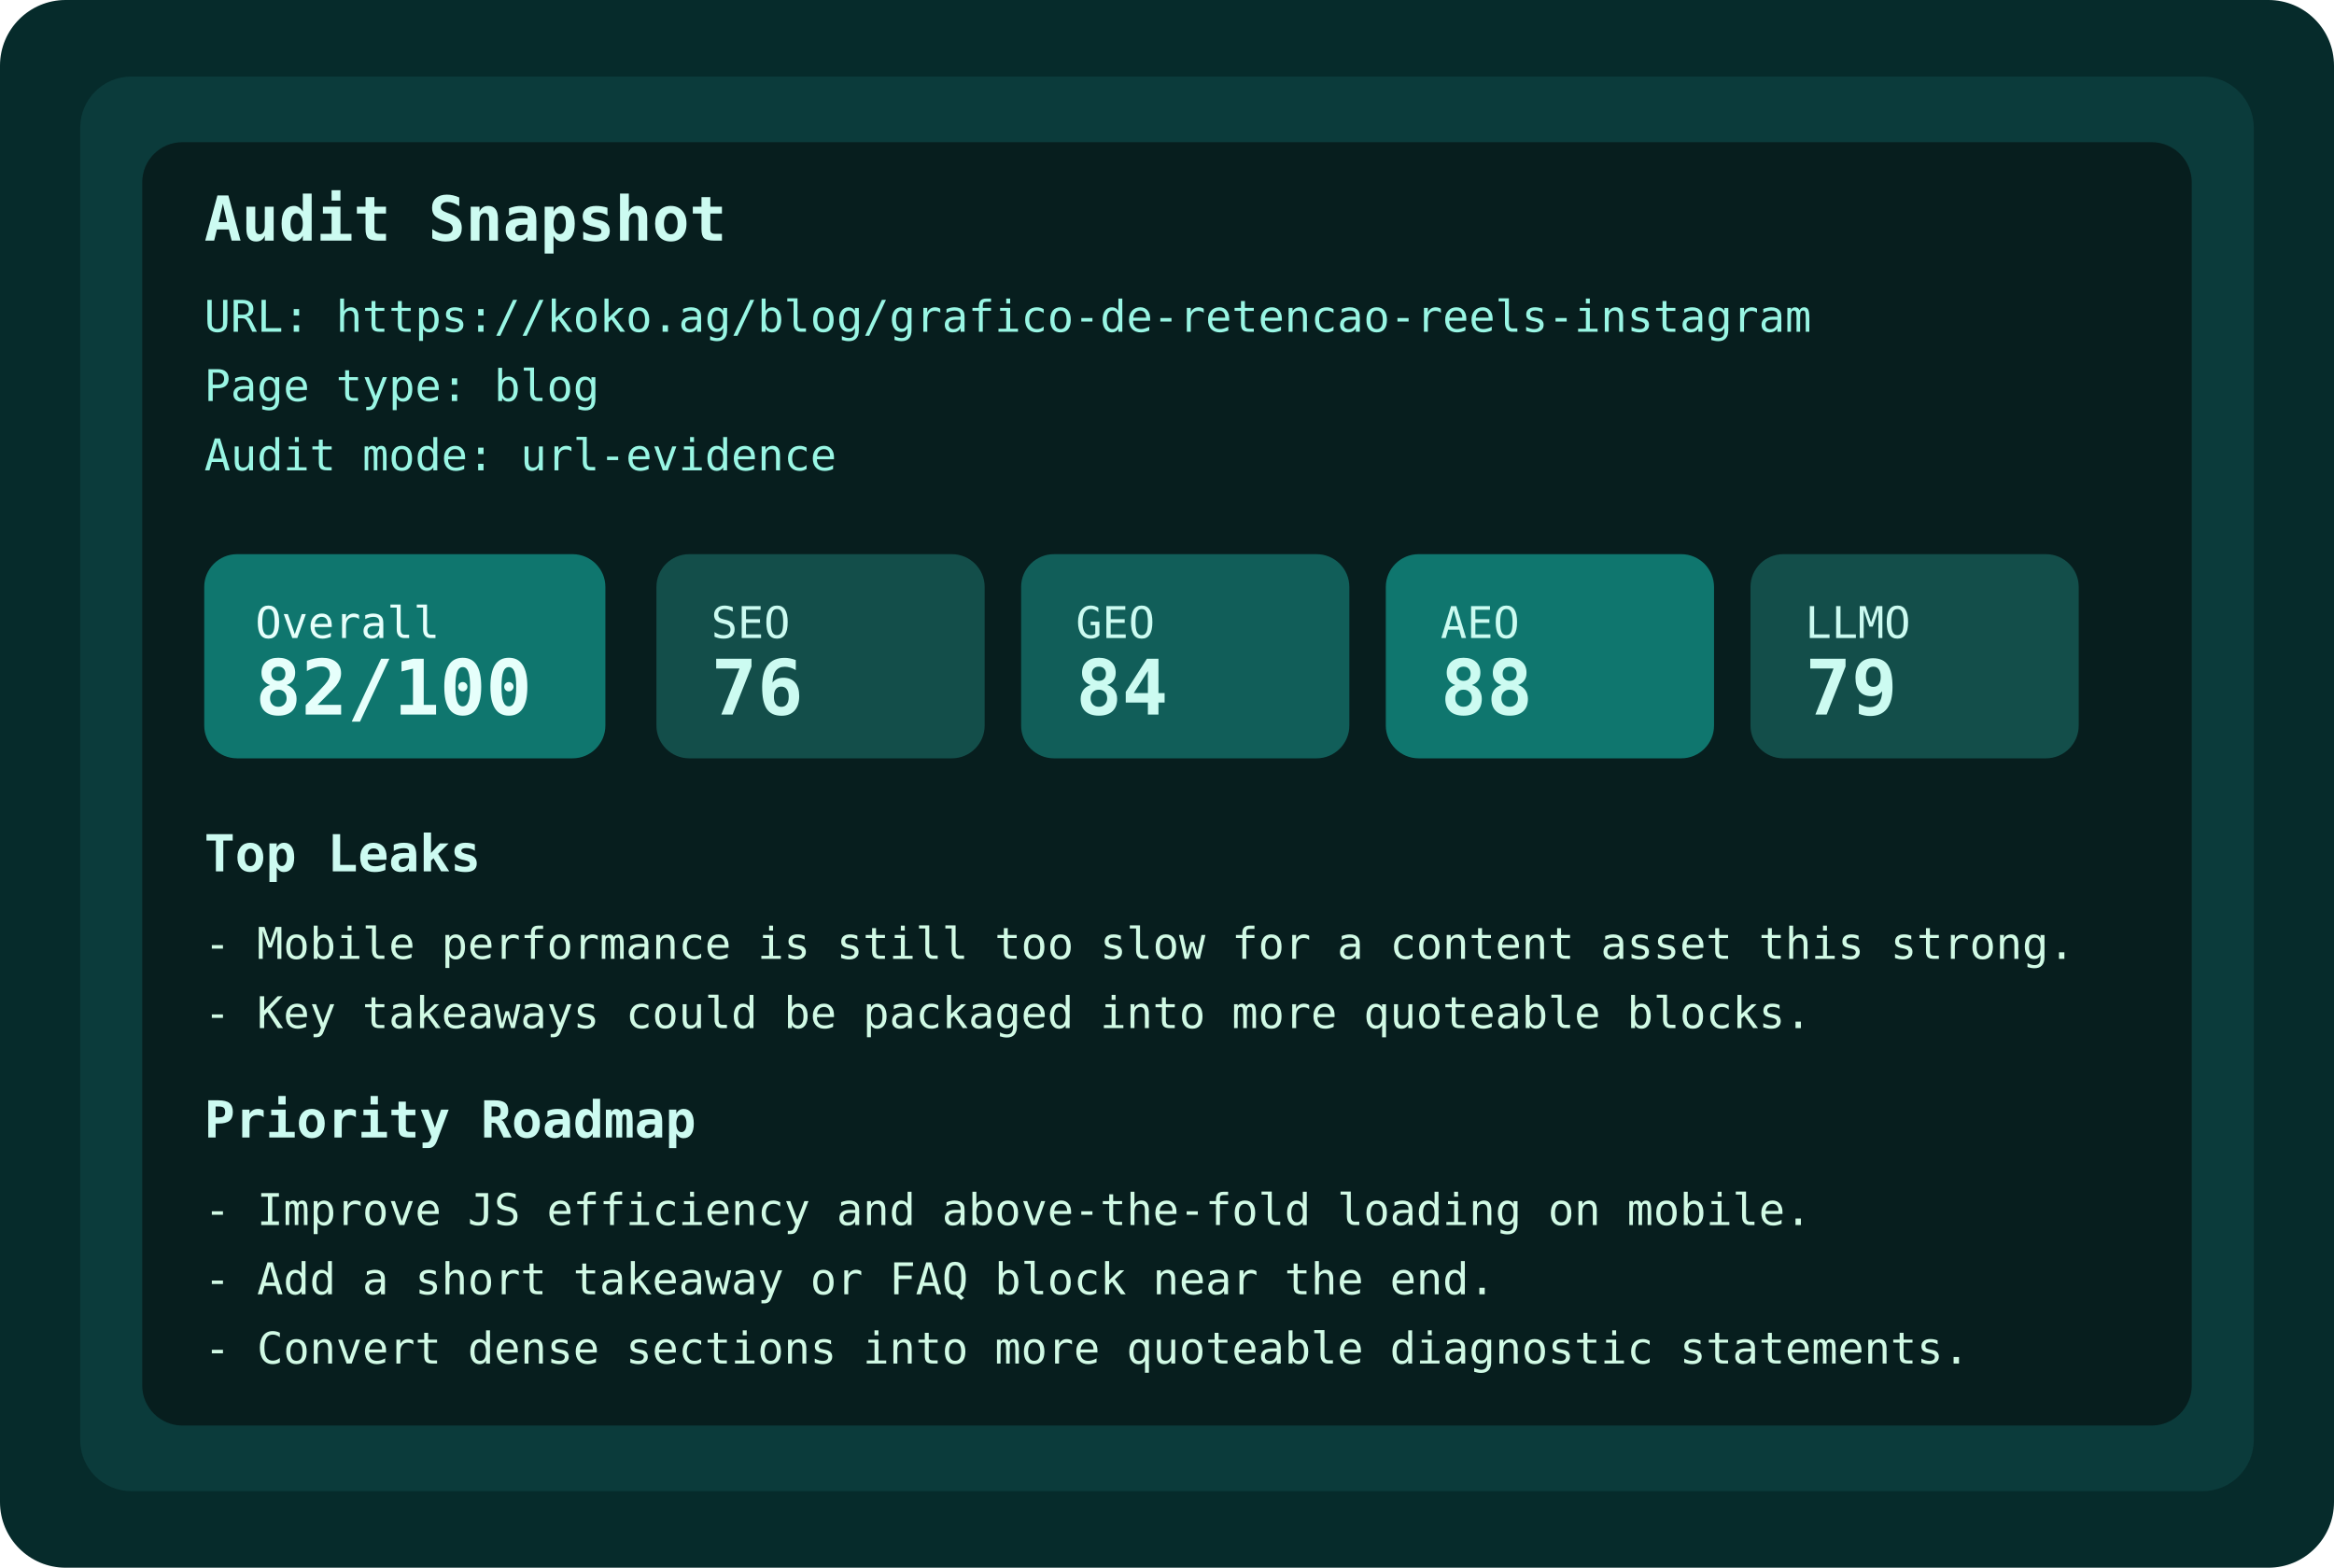
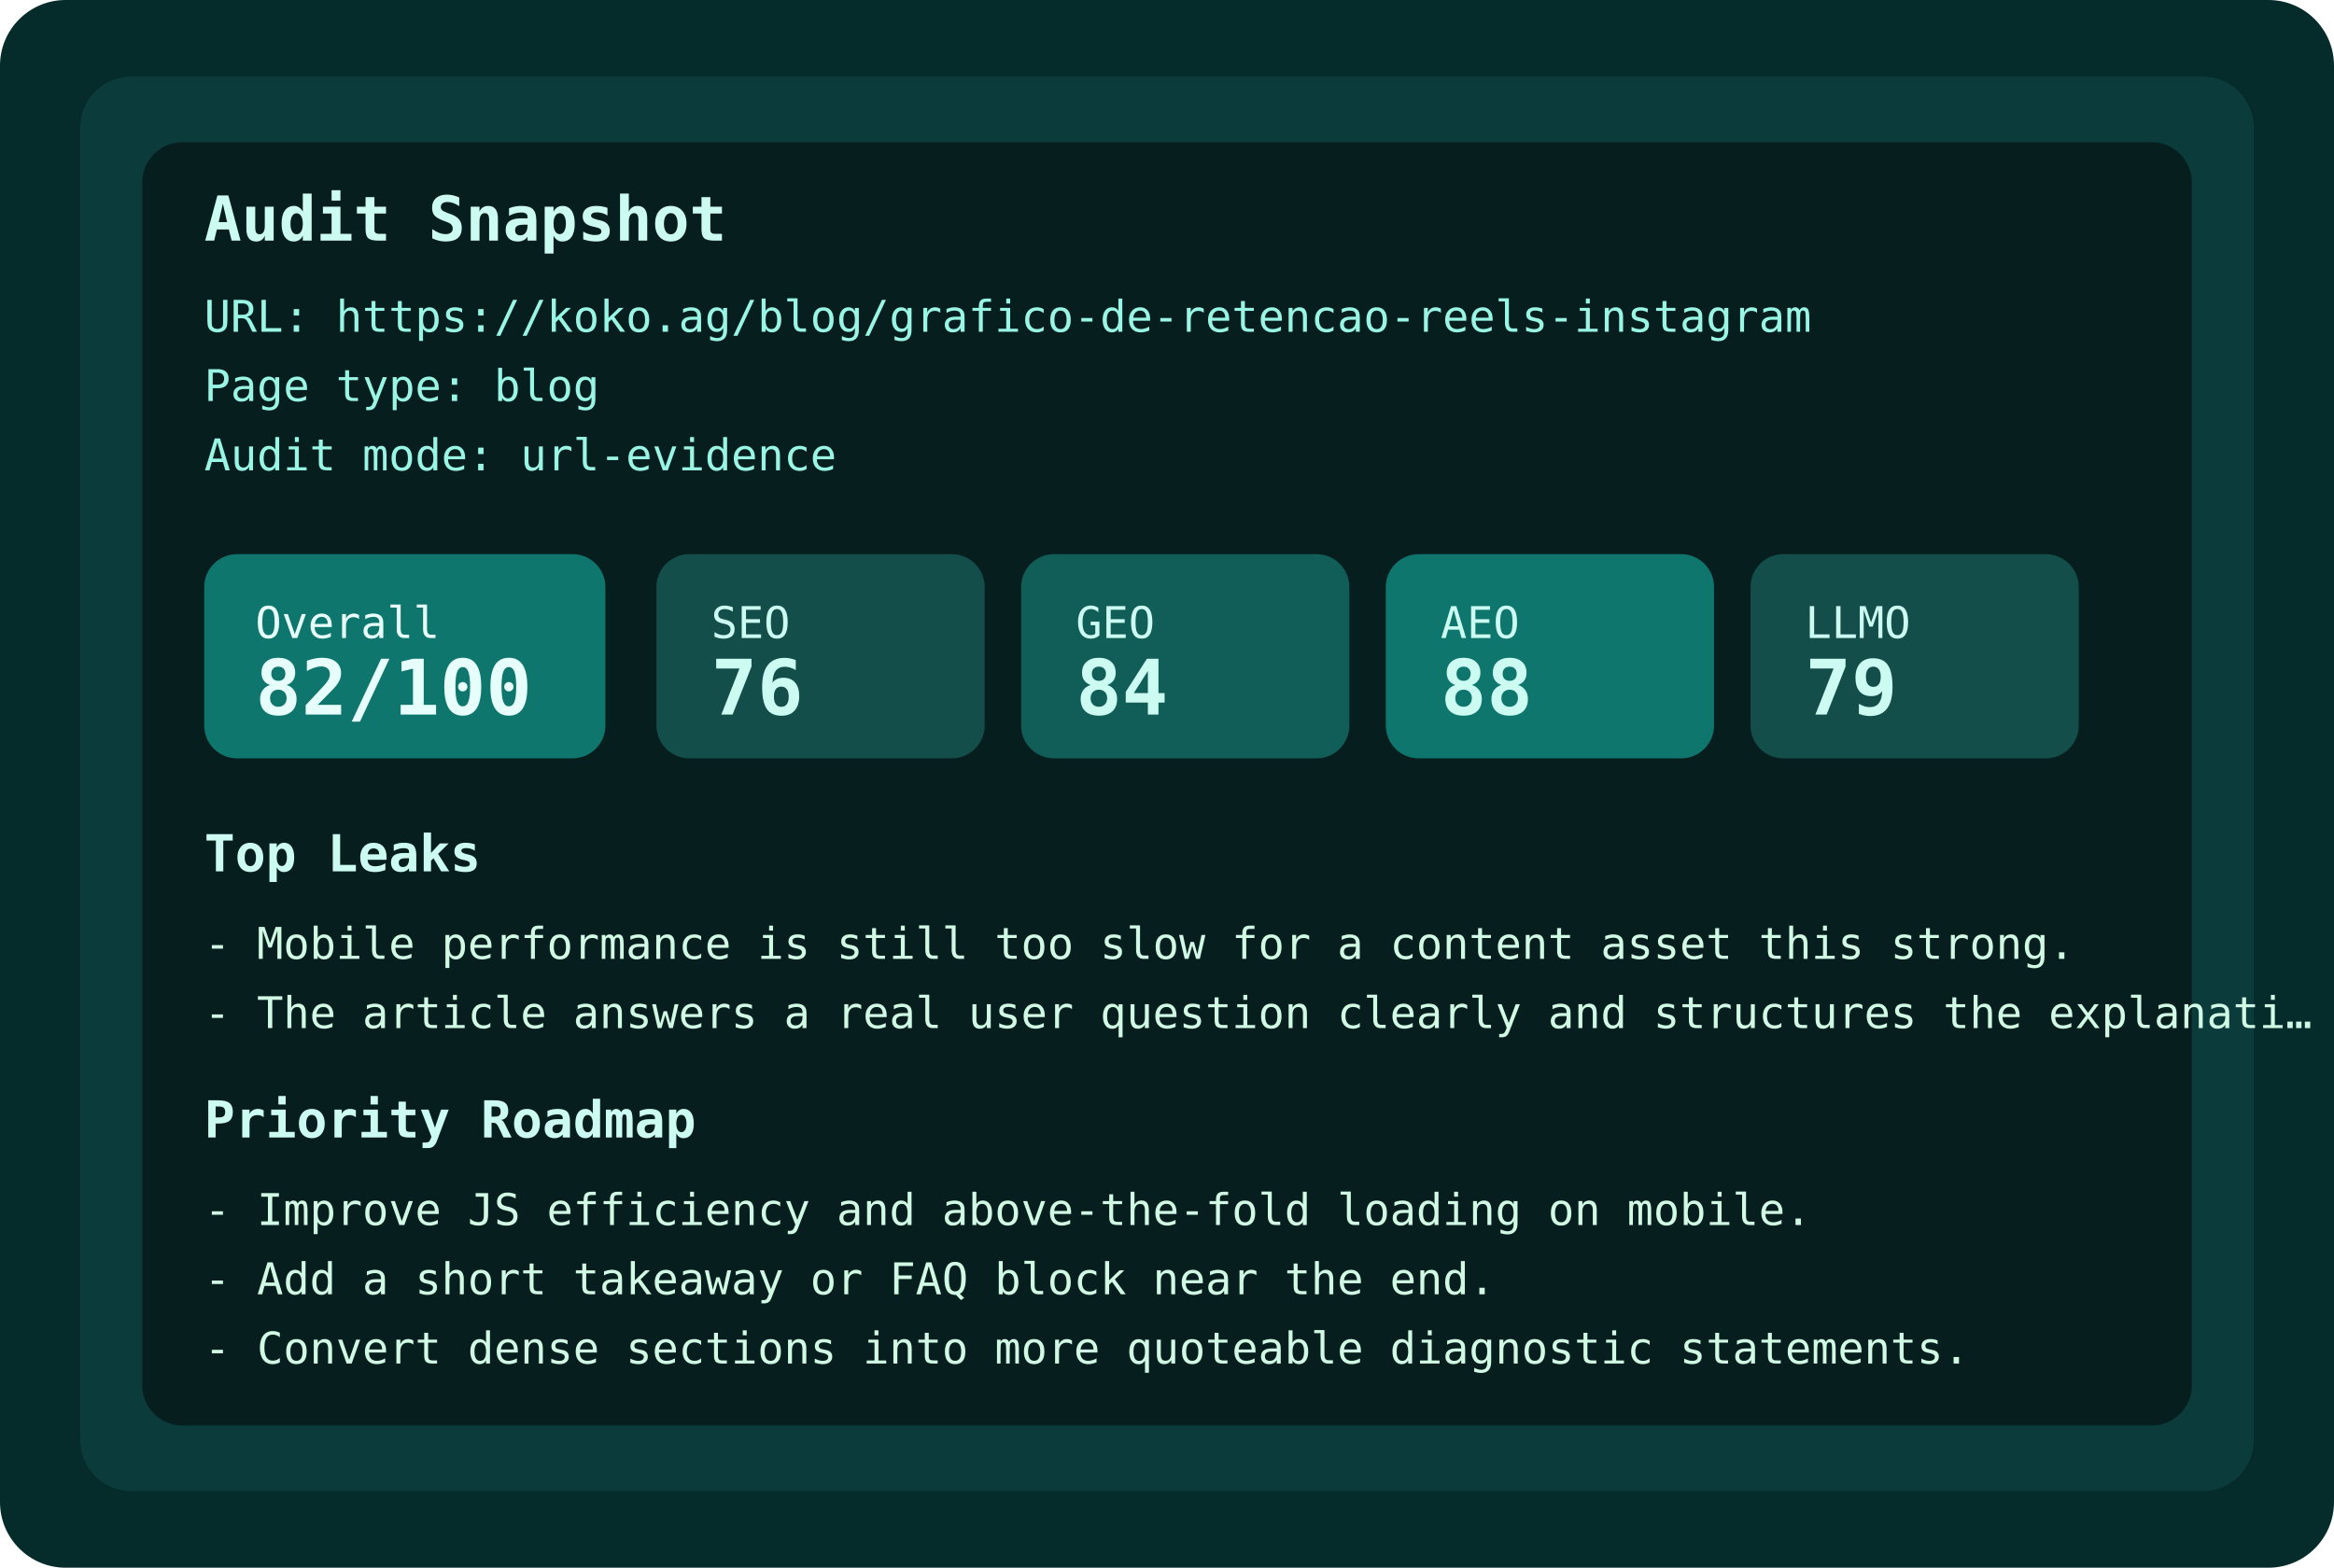
<svg xmlns="http://www.w3.org/2000/svg" width="1280" height="860" viewBox="0 0 1280 860" fill="none">
  <rect width="1280" height="860" rx="36" fill="#062B2B" />
  <rect x="44" y="42" width="1192" height="776" rx="28" fill="#0B3B3B" />
  <rect x="78" y="78" width="1124" height="704" rx="22" fill="#071E1E" />
  <text x="112" y="132" fill="#CCFBF1" font-family="Menlo, Monaco, monospace" font-size="34" font-weight="700">Audit Snapshot</text>
  <text x="112" y="182" fill="#99F6E4" font-family="Menlo, Monaco, monospace" font-size="24">URL: https://koko.ag/blog/grafico-de-retencao-reels-instagram</text>
  <text x="112" y="220" fill="#99F6E4" font-family="Menlo, Monaco, monospace" font-size="24">Page type: blog</text>
  <text x="112" y="258" fill="#99F6E4" font-family="Menlo, Monaco, monospace" font-size="24">Audit mode: url-evidence</text>
  <g>
    <rect x="112" y="304" width="220" height="112" rx="18" fill="#0F766E" />
    <text x="140" y="350" fill="#E6FFFB" font-family="Menlo, Monaco, monospace" font-size="24">Overall</text>
    <text x="140" y="392" fill="#E6FFFB" font-family="Menlo, Monaco, monospace" font-size="42" font-weight="700">82/100</text>
  </g>
  <g>
    <rect x="360" y="304" width="180" height="112" rx="18" fill="#134E4A" />
    <text x="390" y="350" fill="#CCFBF1" font-family="Menlo, Monaco, monospace" font-size="24">SEO</text>
    <text x="390" y="392" fill="#CCFBF1" font-family="Menlo, Monaco, monospace" font-size="42" font-weight="700">76</text>
  </g>
  <g>
    <rect x="560" y="304" width="180" height="112" rx="18" fill="#115E59" />
    <text x="590" y="350" fill="#CCFBF1" font-family="Menlo, Monaco, monospace" font-size="24">GEO</text>
    <text x="590" y="392" fill="#CCFBF1" font-family="Menlo, Monaco, monospace" font-size="42" font-weight="700">84</text>
  </g>
  <g>
    <rect x="760" y="304" width="180" height="112" rx="18" fill="#0F766E" />
    <text x="790" y="350" fill="#CCFBF1" font-family="Menlo, Monaco, monospace" font-size="24">AEO</text>
    <text x="790" y="392" fill="#CCFBF1" font-family="Menlo, Monaco, monospace" font-size="42" font-weight="700">88</text>
  </g>
  <g>
    <rect x="960" y="304" width="180" height="112" rx="18" fill="#134E4A" />
    <text x="990" y="350" fill="#CCFBF1" font-family="Menlo, Monaco, monospace" font-size="24">LLMO</text>
    <text x="990" y="392" fill="#CCFBF1" font-family="Menlo, Monaco, monospace" font-size="42" font-weight="700">79</text>
  </g>
  <text x="112" y="478" fill="#CCFBF1" font-family="Menlo, Monaco, monospace" font-size="28" font-weight="700">Top Leaks</text>
  <text x="112" y="526" fill="#D1FAE5" font-family="Menlo, Monaco, monospace" font-size="24">- Mobile performance is still too slow for a content asset this strong.</text>
-   <text x="112" y="564" fill="#D1FAE5" font-family="Menlo, Monaco, monospace" font-size="24">- Key takeaways could be packaged into more quoteable blocks.</text>
+   <text x="112" y="564" fill="#D1FAE5" font-family="Menlo, Monaco, monospace" font-size="24">- The article answers a real user question clearly and structures the explanati…</text>
  <text x="112" y="624" fill="#CCFBF1" font-family="Menlo, Monaco, monospace" font-size="28" font-weight="700">Priority Roadmap</text>
  <text x="112" y="672" fill="#D1FAE5" font-family="Menlo, Monaco, monospace" font-size="24">- Improve JS efficiency and above-the-fold loading on mobile.</text>
  <text x="112" y="710" fill="#D1FAE5" font-family="Menlo, Monaco, monospace" font-size="24">- Add a short takeaway or FAQ block near the end.</text>
  <text x="112" y="748" fill="#D1FAE5" font-family="Menlo, Monaco, monospace" font-size="24">- Convert dense sections into more quoteable diagnostic statements.</text>
</svg>
